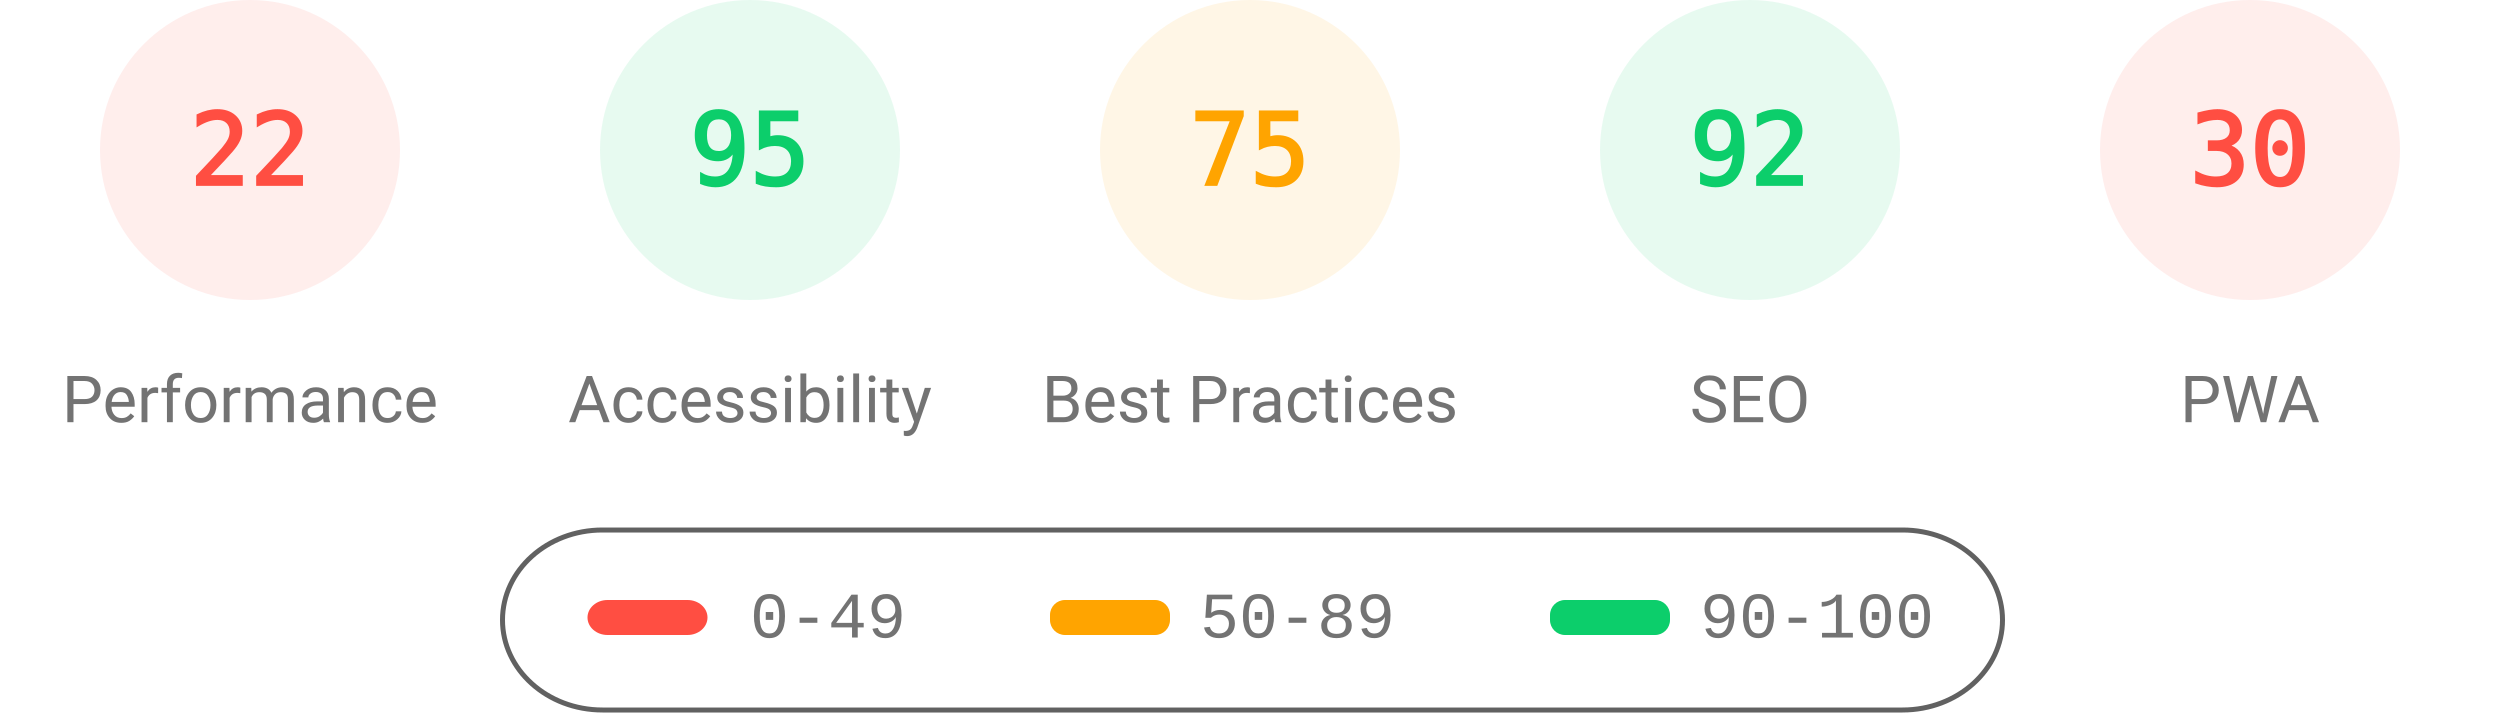
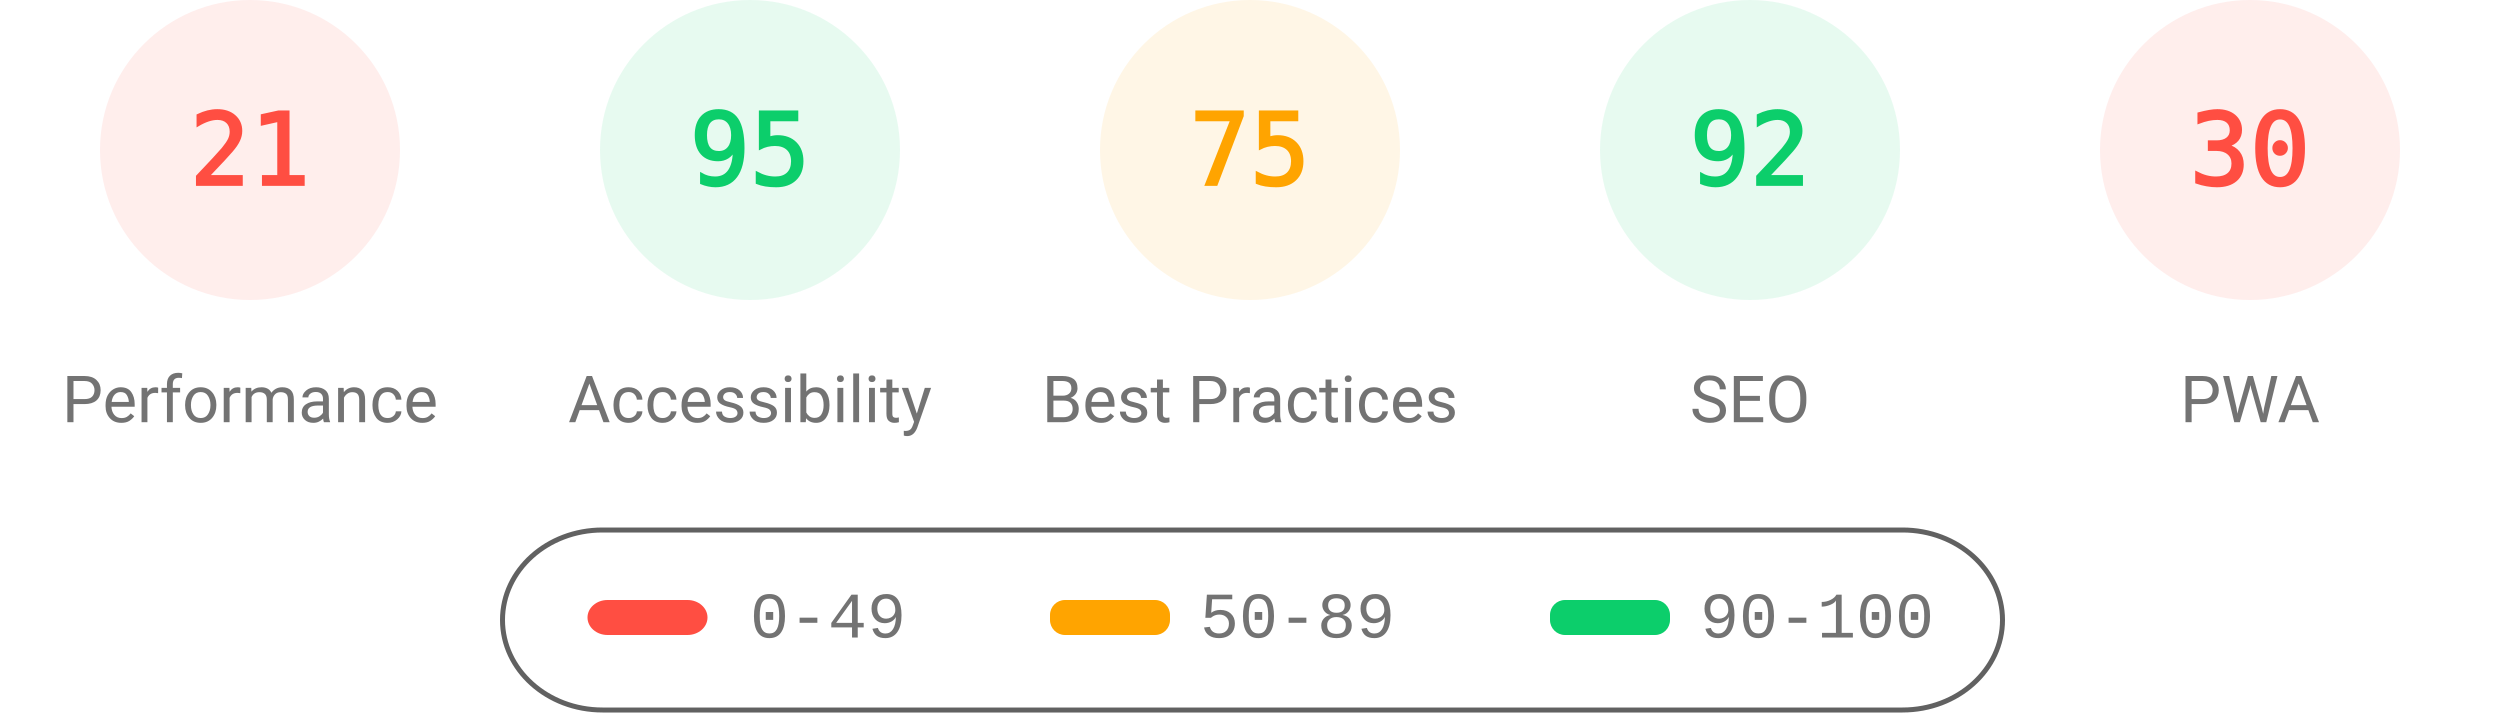
<svg xmlns="http://www.w3.org/2000/svg" fill="none" width="1000" height="285">
  <style>.gauge-base{opacity:.1}.gauge-arc{fill:none;animation-delay:250ms;stroke-linecap:round;transform:rotate(-90deg);transform-origin:100px 60px;animation:load-gauge 1s ease forwards}.guage-text{font-size:40px;font-family:monospace;text-align:center}.guage-red{color:#ff4e42;fill:#ff4e42;stroke:#ff4e42}.guage-orange{color:#ffa400;fill:#ffa400;stroke:#ffa400}.guage-green{color:#0cce6b;fill:#0cce6b;stroke:#0cce6b}.guage-undefined{color:#5c5c5c;fill:#5c5c5c;stroke:#5c5c5c}.guage-title{color:#737373;fill:#737373;stroke:none;font-size:26px;line-height:26px;font-family:Roboto,Halvetica,Arial,sans-serif}@keyframes load-gauge{from{stroke-dasharray:0 352.858}}</style>
  <svg class="guage-div guage-perf guage-red" viewBox="0 0 200 200" width="200" height="200">
    <circle class="gauge-base" r="56" cx="100" cy="60" stroke-width="8" />
-     <circle class="gauge-arc guage-arc-1" r="56" cx="100" cy="60" stroke-width="8" style="stroke-dasharray:77.409,351.858" />
-     <text class="guage-text" x="100" y="60" alignment-baseline="central" dominant-baseline="central" text-anchor="middle">22</text>
+     <circle class="gauge-arc guage-arc-1" r="56" cx="100" cy="60" stroke-width="8" style="stroke-dasharray:73.89,351.858" />
+     <text class="guage-text" x="100" y="60" alignment-baseline="central" dominant-baseline="central" text-anchor="middle">21</text>
    <text class="guage-title" x="100" y="160" alignment-baseline="central" dominant-baseline="central" text-anchor="middle">Performance</text>
  </svg>
  <svg class="guage-div guage-acc guage-green" viewBox="0 0 200 200" width="200" height="200" x="200">
    <circle class="gauge-base" r="56" cx="100" cy="60" stroke-width="8" />
    <circle class="gauge-arc guage-arc-2" r="56" cx="100" cy="60" stroke-width="8" style="stroke-dasharray:334.265,351.858" />
    <text class="guage-text" x="100" y="60" alignment-baseline="central" dominant-baseline="central" text-anchor="middle">95</text>
    <text class="guage-title" x="100" y="160" alignment-baseline="central" dominant-baseline="central" text-anchor="middle">Accessibility</text>
  </svg>
  <svg class="guage-div guage-best guage-orange" viewBox="0 0 200 200" width="200" height="200" x="400">
    <circle class="gauge-base" r="56" cx="100" cy="60" stroke-width="8" />
    <circle class="gauge-arc guage-arc-3" r="56" cx="100" cy="60" stroke-width="8" style="stroke-dasharray:263.893,351.858" />
    <text class="guage-text" x="100" y="60" alignment-baseline="central" dominant-baseline="central" text-anchor="middle">75</text>
    <text class="guage-title" x="100" y="160" alignment-baseline="central" dominant-baseline="central" text-anchor="middle">Best Practices</text>
  </svg>
  <svg class="guage-div guage-seo guage-green" viewBox="0 0 200 200" width="200" height="200" x="600">
    <circle class="gauge-base" r="56" cx="100" cy="60" stroke-width="8" />
    <circle class="gauge-arc guage-arc-4" r="56" cx="100" cy="60" stroke-width="8" style="stroke-dasharray:323.709,351.858" />
    <text class="guage-text" x="100" y="60" alignment-baseline="central" dominant-baseline="central" text-anchor="middle">92</text>
    <text class="guage-title" x="100" y="160" alignment-baseline="central" dominant-baseline="central" text-anchor="middle">SEO</text>
  </svg>
  <svg class="guage-div guage-pwa guage-red" viewBox="0 0 200 200" width="200" height="200" x="800">
    <circle class="gauge-base" r="56" cx="100" cy="60" stroke-width="8" />
    <circle class="gauge-arc guage-arc-4" r="56" cx="100" cy="60" stroke-width="8" style="stroke-dasharray:105.557,351.858" />
    <text class="guage-text" x="100" y="60" alignment-baseline="central" dominant-baseline="central" text-anchor="middle">30</text>
    <text class="guage-title" x="100" y="160" alignment-baseline="central" dominant-baseline="central" text-anchor="middle">PWA</text>
  </svg>
  <svg width="604" height="76" x="200" y="210">
    <path fill="none" id="canvas_background" d="M-1-1h604v80H-1z" />
    <rect fill-opacity="0" stroke="#616161" stroke-width="2" rx="40" id="svg_2" height="72" width="600" y="2" x="1" fill="#000" />
    <rect stroke="#000" rx="8" id="svg_3" height="14" width="48" y="30" x="35" stroke-opacity="null" stroke-width="0" fill="#ff4e42" />
    <rect stroke="#000" rx="6" id="svg_4" height="14" width="48" y="30" x="220" stroke-opacity="null" stroke-width="0" fill="#ffa400" />
    <rect stroke="#000" rx="6" id="svg_5" height="14" width="48" y="30" x="420" stroke-opacity="null" stroke-width="0" fill="#0cce6b" />
    <text xml:space="preserve" text-anchor="start" font-family="'Courier New', Courier, monospace" font-size="26" id="svg_6" y="45" x="100" stroke-opacity="null" stroke-width="0" stroke="#000" fill="#737373">0-49</text>
    <text xml:space="preserve" text-anchor="start" font-family="'Courier New', Courier, monospace" font-size="26" id="svg_7" y="45" x="280" stroke-opacity="null" stroke-width="0" stroke="#000" fill="#737373">50-89</text>
    <text xml:space="preserve" text-anchor="start" font-family="'Courier New', Courier, monospace" font-size="26" id="svg_8" y="45" x="480" stroke-opacity="null" stroke-width="0" stroke="#000" fill="#737373">90-100</text>
  </svg>
</svg>
